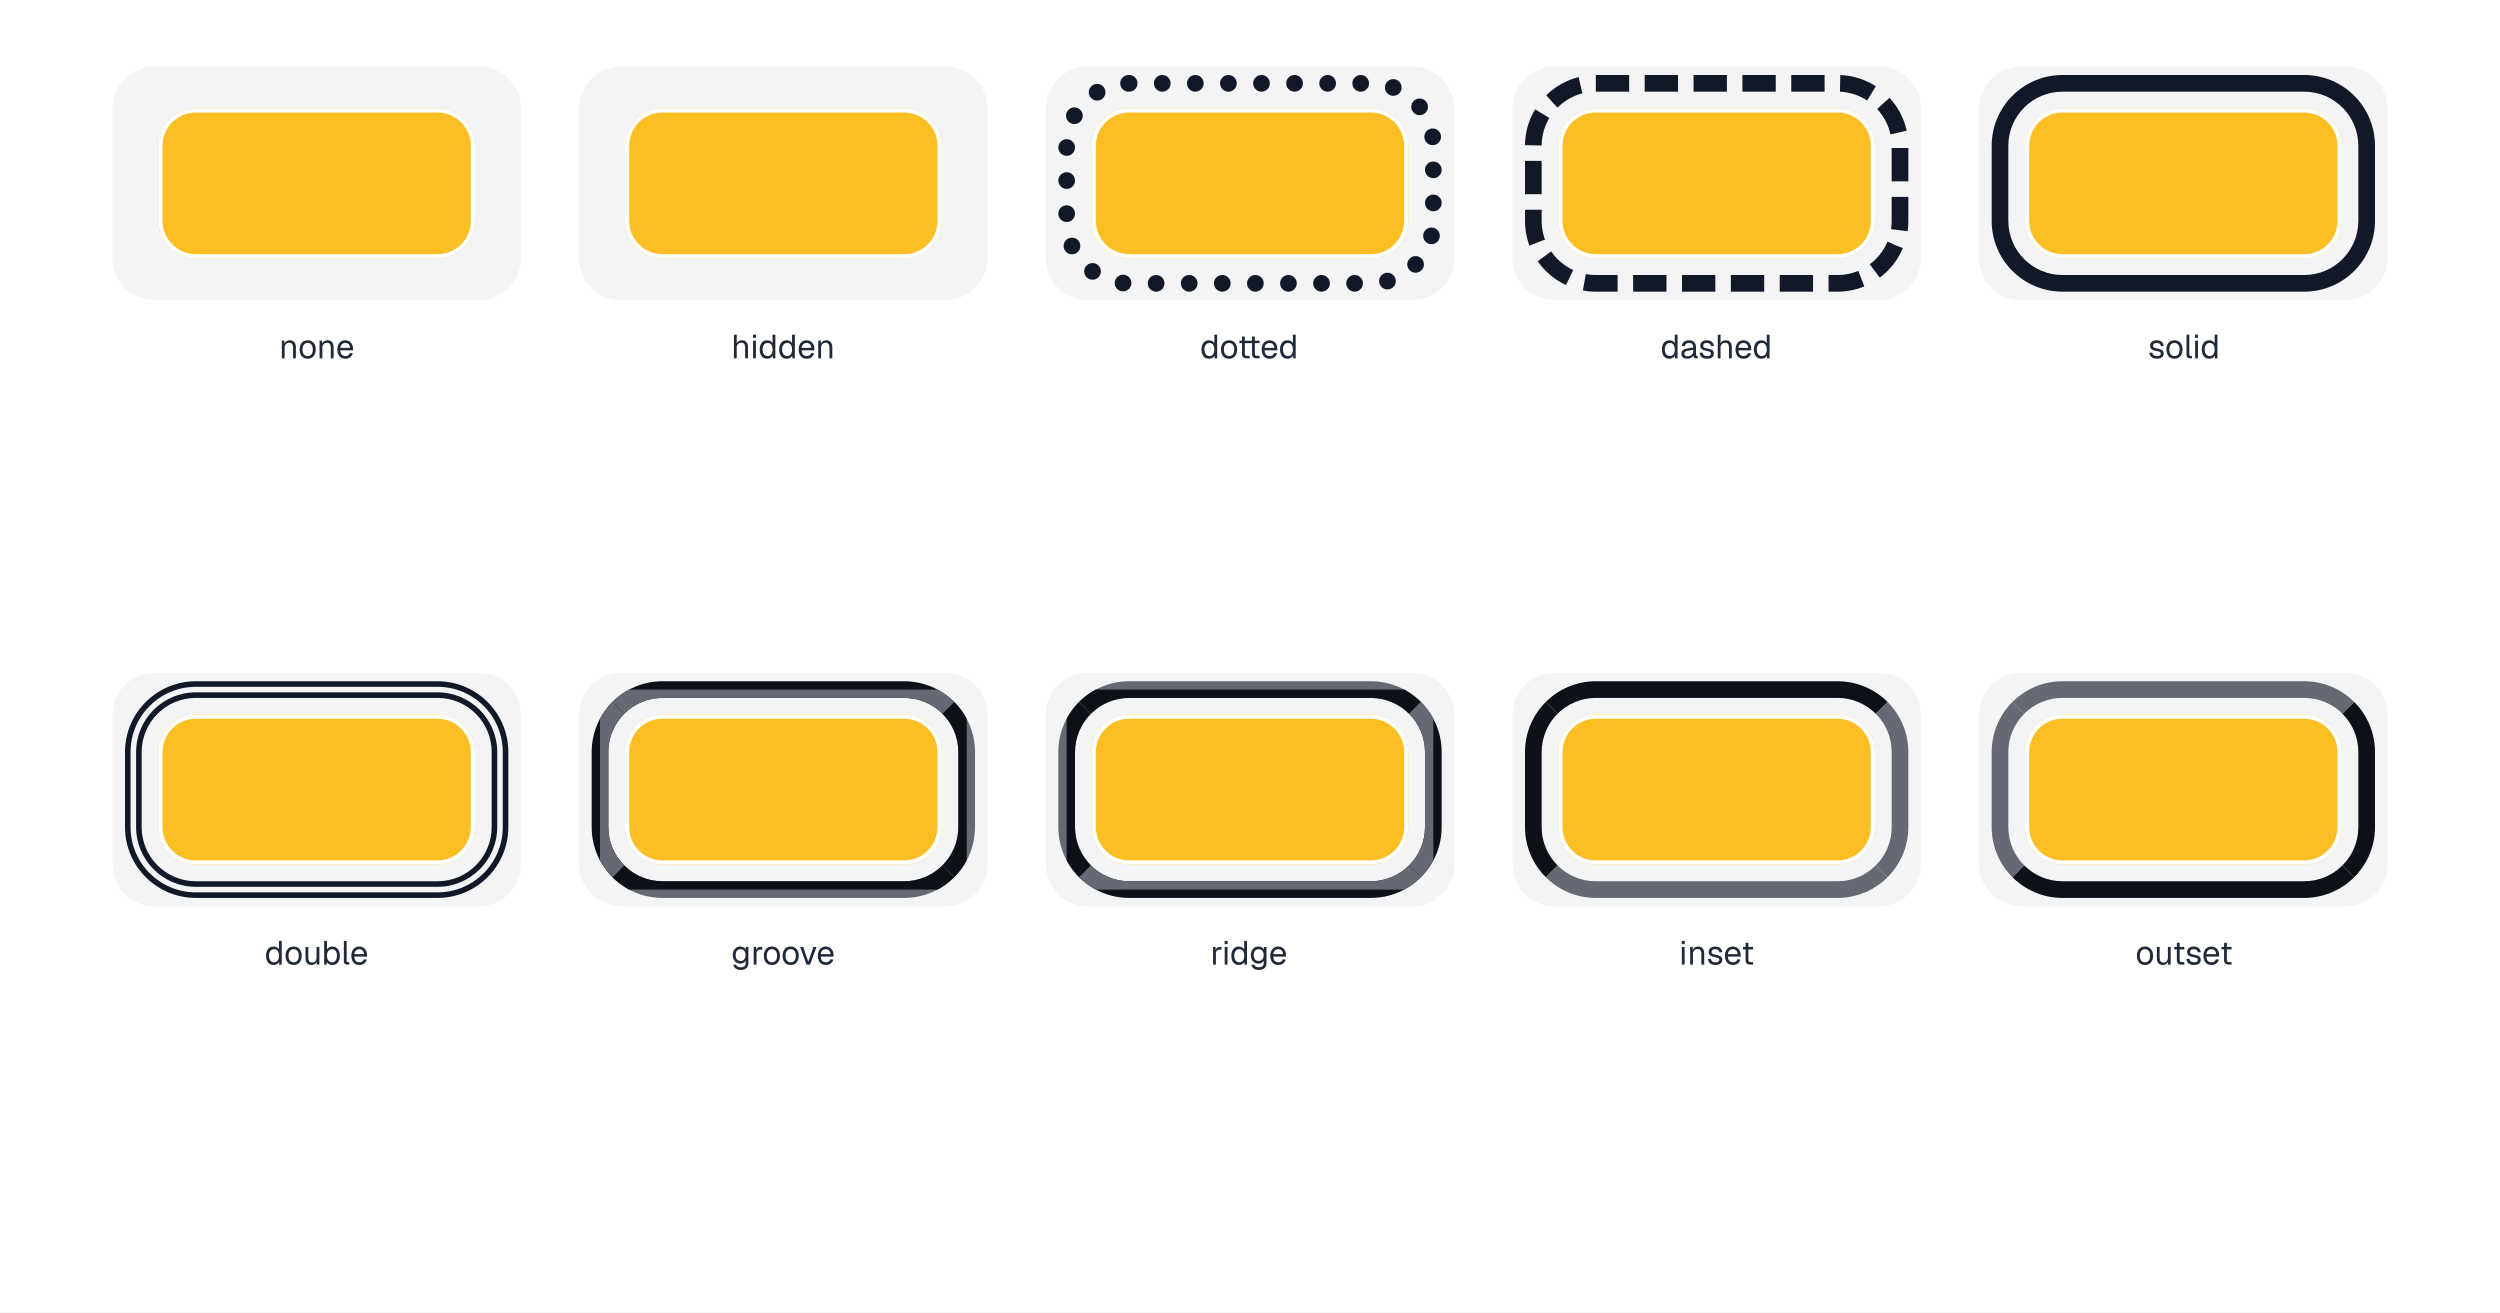
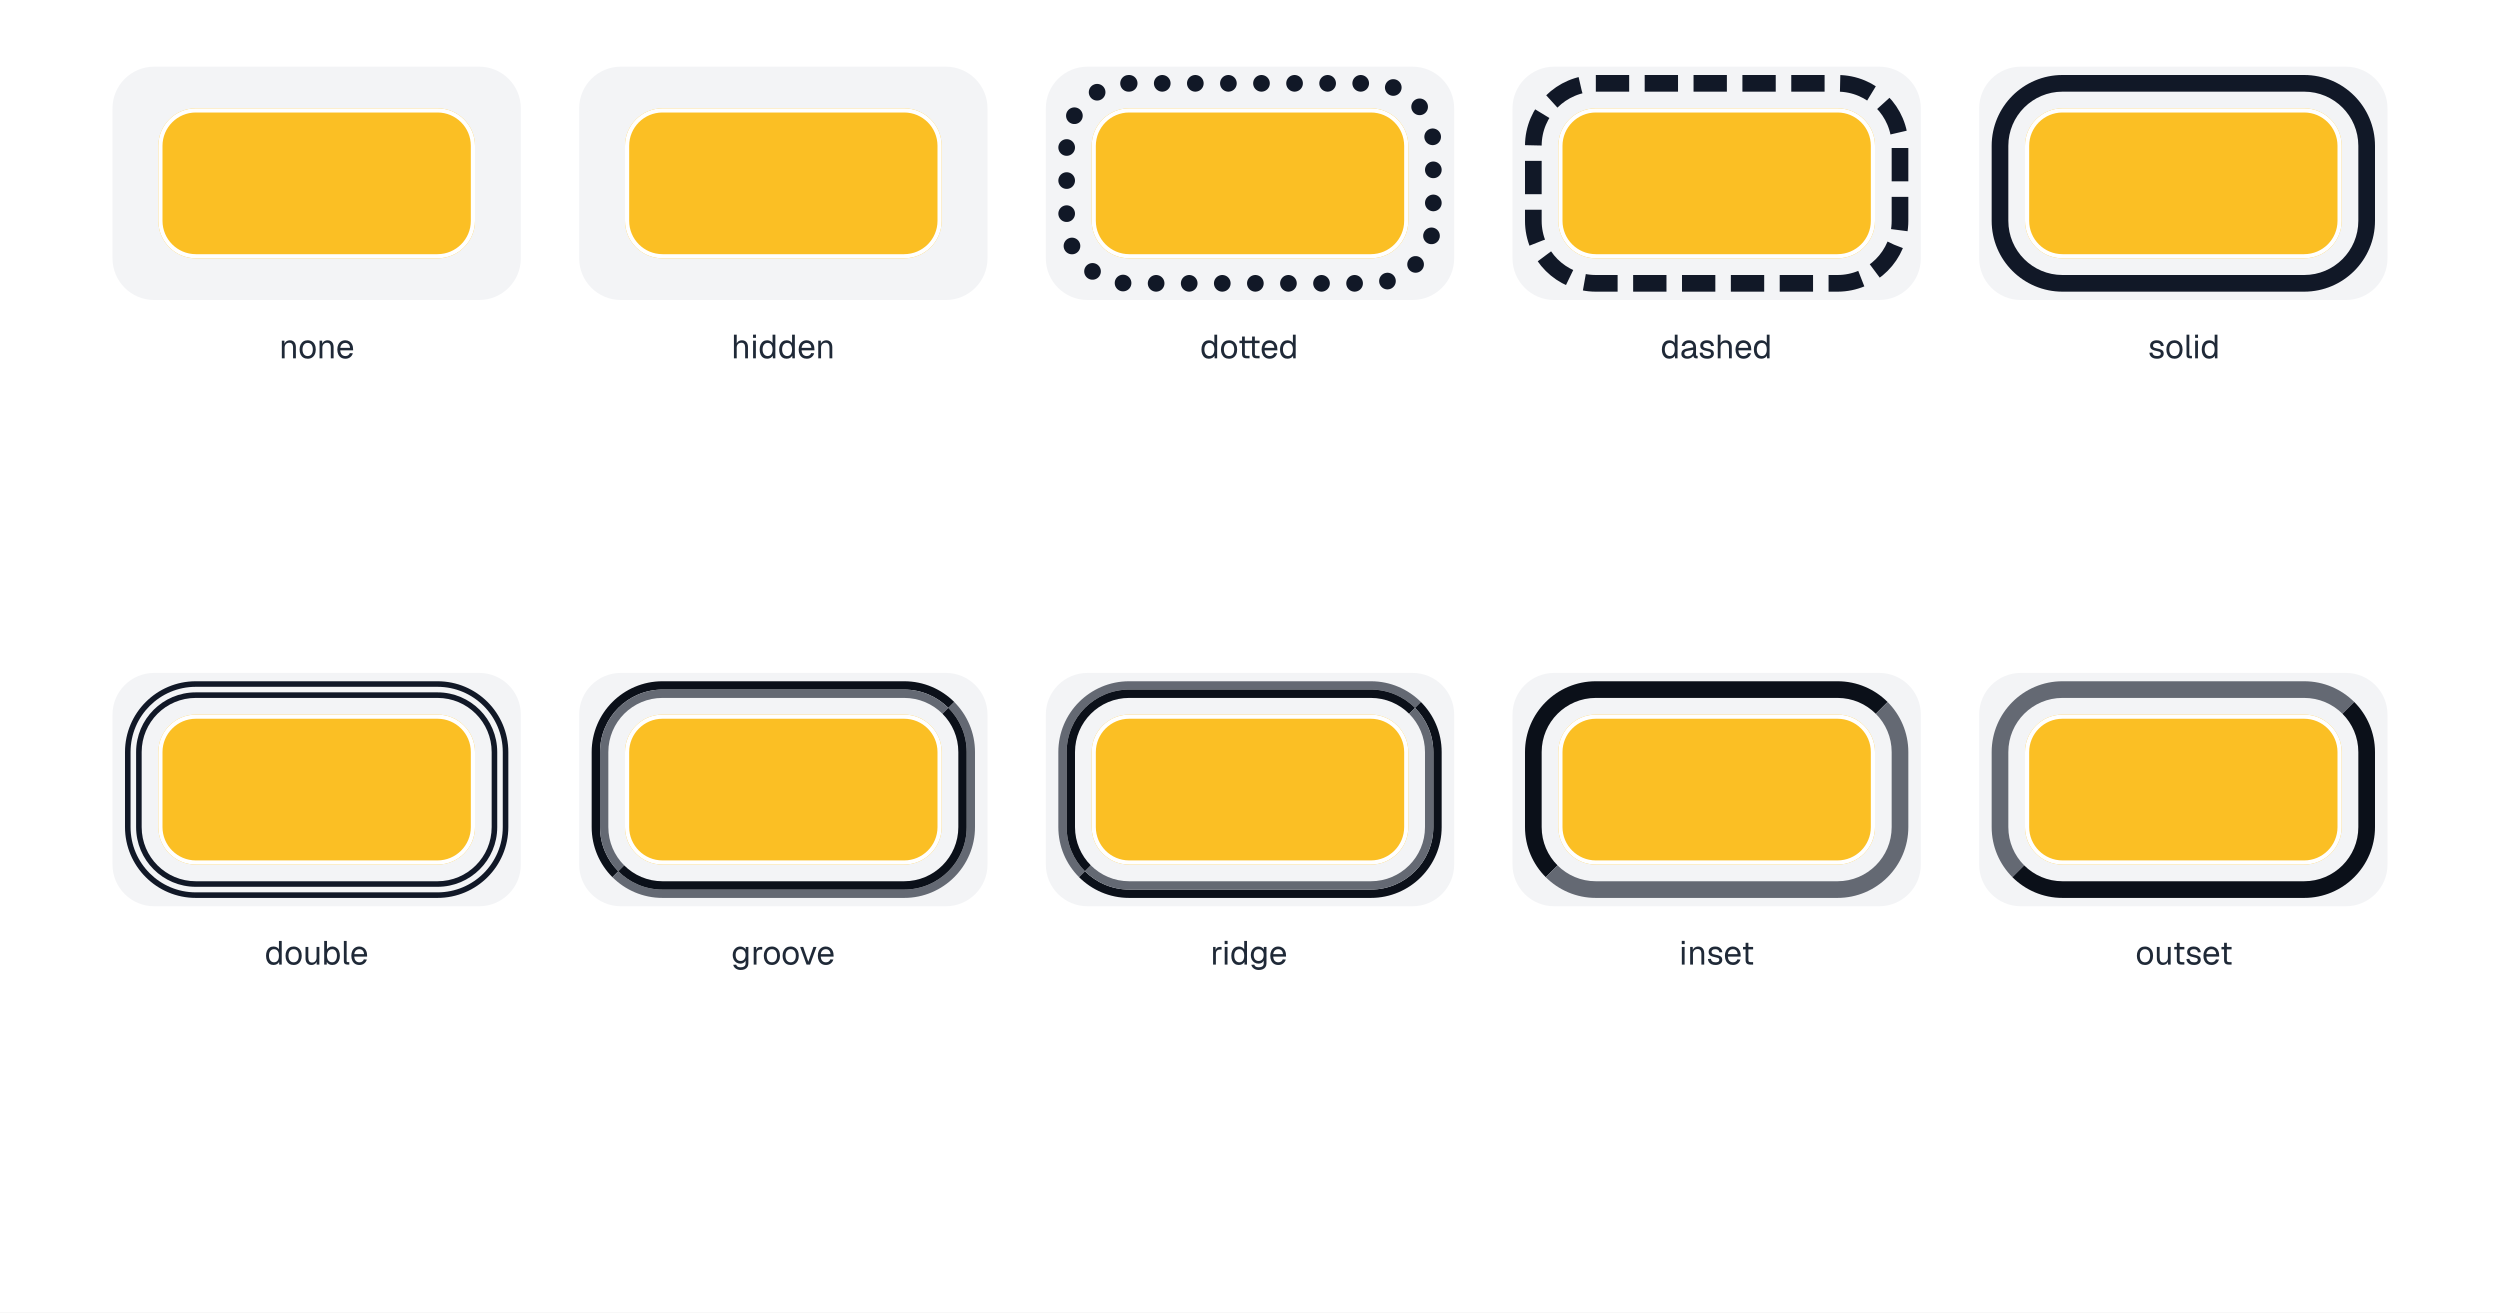
<svg xmlns="http://www.w3.org/2000/svg" width="1200" height="630" viewBox="0 0 1200 630">
  <rect x="0" y="0" width="1200" height="630" fill="#fff" />
  <path d="M74 32h156c11.05 0 20 8.95 20 20v72c0 11.05-8.95 20-20 20h-156c-11.05 0-20-8.95-20-20v-72c0-11.05 8.95-20 20-20Z" fill="#f3f4f6" />
  <path d="M94 52h116c9.94 0 18 8.06 18 18v36c0 9.94-8.06 18-18 18h-116c-9.94 0-18-8.06-18-18v-36c0-9.94 8.06-18 18-18Z" fill="#fbbf24" />
  <path d="M94 52h116c9.94 0 18 8.06 18 18v36c0 9.94-8.06 18-18 18h-116c-9.94 0-18-8.06-18-18v-36c0-9.94 8.06-18 18-18Zm0 2h116c8.84 0 16 7.16 16 16v36c0 8.84-7.16 16-16 16h-116c-8.84 0-16-7.16-16-16v-36c0-8.84 7.16-16 16-16Z" fill="#fff" fill-rule="evenodd" />
  <g fill="#1f2937">
    <use href="#g0" x="134" y="172" />
    <use href="#g1" x="143.1" y="172" />
    <use href="#g0" x="152.11" y="172" />
    <use href="#g2" x="161.22" y="172" />
  </g>
  <path d="M298 32h156c11.05 0 20 8.95 20 20v72c0 11.05-8.95 20-20 20h-156c-11.05 0-20-8.95-20-20v-72c0-11.05 8.95-20 20-20Z" fill="#f3f4f6" />
  <path d="M318 52h116c9.94 0 18 8.06 18 18v36c0 9.94-8.06 18-18 18h-116c-9.94 0-18-8.06-18-18v-36c0-9.94 8.06-18 18-18Z" fill="#fbbf24" />
  <path d="M318 52h116c9.94 0 18 8.06 18 18v36c0 9.94-8.06 18-18 18h-116c-9.94 0-18-8.06-18-18v-36c0-9.94 8.06-18 18-18Zm0 2h116c8.84 0 16 7.16 16 16v36c0 8.84-7.16 16-16 16h-116c-8.84 0-16-7.16-16-16v-36c0-8.84 7.16-16 16-16Z" fill="#fff" fill-rule="evenodd" />
  <g fill="#1f2937">
    <use href="#g3" x="351" y="172" />
    <use href="#g4" x="360.2" y="172" />
    <use href="#g5" x="363.94" y="172" />
    <use href="#g5" x="373.3" y="172" />
    <use href="#g2" x="382.66" y="172" />
    <use href="#g0" x="391.48" y="172" />
  </g>
  <path d="M522 32h156c11.05 0 20 8.95 20 20v72c0 11.05-8.95 20-20 20h-156c-11.05 0-20-8.95-20-20v-72c0-11.05 8.95-20 20-20Z" fill="#f3f4f6" />
  <path d="M542 52h116c9.94 0 18 8.06 18 18v36c0 9.94-8.06 18-18 18h-116c-9.94 0-18-8.06-18-18v-36c0-9.94 8.06-18 18-18Z" fill="#fbbf24" />
  <path d="M542 52h116c9.94 0 18 8.06 18 18v36c0 9.94-8.06 18-18 18h-116c-9.94 0-18-8.06-18-18v-36c0-9.94 8.06-18 18-18Zm0 2h116c8.84 0 16 7.16 16 16v36c0 8.84-7.16 16-16 16h-116c-8.84 0-16-7.16-16-16v-36c0-8.84 7.16-16 16-16Z" fill="#fff" fill-rule="evenodd" />
  <g fill="#1f2937">
    <use href="#g5" x="576" y="172" />
    <use href="#g1" x="585.36" y="172" />
    <use href="#g6" x="594.05" y="172" />
    <use href="#g2" x="604.88" y="172" />
    <use href="#g5" x="613.7" y="172" />
  </g>
  <path d="M746 32h156c11.05 0 20 8.95 20 20v72c0 11.05-8.95 20-20 20h-156c-11.05 0-20-8.95-20-20v-72c0-11.05 8.95-20 20-20Z" fill="#f3f4f6" />
  <path d="M766 52h116c9.94 0 18 8.06 18 18v36c0 9.94-8.06 18-18 18h-116c-9.94 0-18-8.06-18-18v-36c0-9.94 8.06-18 18-18Z" fill="#fbbf24" />
  <path d="M766 52h116c9.94 0 18 8.06 18 18v36c0 9.94-8.06 18-18 18h-116c-9.94 0-18-8.06-18-18v-36c0-9.94 8.06-18 18-18Zm0 2h116c8.84 0 16 7.16 16 16v36c0 8.84-7.16 16-16 16h-116c-8.84 0-16-7.16-16-16v-36c0-8.84 7.16-16 16-16Z" fill="#fff" fill-rule="evenodd" />
  <g fill="#1f2937">
    <use href="#g5" x="797" y="172" />
    <use href="#g7" x="806.36" y="172" />
    <use href="#g8" x="815.08" y="172" />
    <use href="#g3" x="823.24" y="172" />
    <use href="#g2" x="832.34" y="172" />
    <use href="#g5" x="841.16" y="172" />
  </g>
  <path d="M970 32h156c11.05 0 20 8.95 20 20v72c0 11.05-8.95 20-20 20h-156c-11.05 0-20-8.95-20-20v-72c0-11.05 8.95-20 20-20Z" fill="#f3f4f6" />
  <path d="M990 52h116c9.94 0 18 8.06 18 18v36c0 9.94-8.06 18-18 18h-116c-9.94 0-18-8.06-18-18v-36c0-9.94 8.06-18 18-18Z" fill="#fbbf24" />
  <path d="M990 52h116c9.94 0 18 8.06 18 18v36c0 9.94-8.06 18-18 18h-116c-9.94 0-18-8.06-18-18v-36c0-9.94 8.06-18 18-18Zm0 2h116c8.84 0 16 7.16 16 16v36c0 8.84-7.16 16-16 16h-116c-8.84 0-16-7.16-16-16v-36c0-8.84 7.16-16 16-16Z" fill="#fff" fill-rule="evenodd" />
  <g fill="#1f2937">
    <use href="#g8" x="1031" y="172" />
    <use href="#g1" x="1039.16" y="172" />
    <use href="#g9" x="1048.25" y="172" />
    <use href="#g4" x="1052.39" y="172" />
    <use href="#g5" x="1056.14" y="172" />
  </g>
  <path d="M74 323h156c11.05 0 20 8.95 20 20v72c0 11.05-8.95 20-20 20h-156c-11.05 0-20-8.95-20-20v-72c0-11.05 8.95-20 20-20Z" fill="#f3f4f6" />
  <path d="M94 343h116c9.94 0 18 8.06 18 18v36c0 9.94-8.06 18-18 18h-116c-9.94 0-18-8.06-18-18v-36c0-9.94 8.06-18 18-18Z" fill="#fbbf24" />
  <path d="M94 343h116c9.94 0 18 8.06 18 18v36c0 9.94-8.06 18-18 18h-116c-9.94 0-18-8.06-18-18v-36c0-9.94 8.06-18 18-18Zm0 2h116c8.84 0 16 7.16 16 16v36c0 8.84-7.16 16-16 16h-116c-8.84 0-16-7.16-16-16v-36c0-8.84 7.16-16 16-16Z" fill="#fff" fill-rule="evenodd" />
  <g fill="#1f2937">
    <use href="#g5" x="127" y="463" />
    <use href="#g1" x="136.36" y="463" />
    <use href="#g10" x="145.37" y="463" />
    <use href="#g11" x="154.33" y="463" />
    <use href="#g9" x="163.77" y="463" />
    <use href="#g2" x="167.94" y="463" />
  </g>
  <path d="M298 323h156c11.05 0 20 8.95 20 20v72c0 11.05-8.95 20-20 20h-156c-11.05 0-20-8.95-20-20v-72c0-11.05 8.95-20 20-20Z" fill="#f3f4f6" />
  <path d="M318 343h116c9.94 0 18 8.06 18 18v36c0 9.94-8.06 18-18 18h-116c-9.94 0-18-8.06-18-18v-36c0-9.94 8.06-18 18-18Z" fill="#fbbf24" />
  <path d="M318 343h116c9.94 0 18 8.06 18 18v36c0 9.94-8.06 18-18 18h-116c-9.94 0-18-8.06-18-18v-36c0-9.94 8.06-18 18-18Zm0 2h116c8.84 0 16 7.16 16 16v36c0 8.84-7.16 16-16 16h-116c-8.84 0-16-7.16-16-16v-36c0-8.84 7.16-16 16-16Z" fill="#fff" fill-rule="evenodd" />
  <g fill="#1f2937">
    <use href="#g12" x="351" y="463" />
    <use href="#g13" x="360.5" y="463" />
    <use href="#g1" x="365.93" y="463" />
    <use href="#g1" x="374.94" y="463" />
    <use href="#g14" x="383.7" y="463" />
    <use href="#g2" x="391.86" y="463" />
  </g>
  <path d="M522 323h156c11.05 0 20 8.95 20 20v72c0 11.05-8.95 20-20 20h-156c-11.05 0-20-8.95-20-20v-72c0-11.05 8.95-20 20-20Z" fill="#f3f4f6" />
  <path d="M542 343h116c9.94 0 18 8.06 18 18v36c0 9.94-8.06 18-18 18h-116c-9.94 0-18-8.06-18-18v-36c0-9.94 8.06-18 18-18Z" fill="#fbbf24" />
  <path d="M542 343h116c9.94 0 18 8.06 18 18v36c0 9.94-8.06 18-18 18h-116c-9.94 0-18-8.06-18-18v-36c0-9.94 8.06-18 18-18Zm0 2h116c8.84 0 16 7.16 16 16v36c0 8.84-7.16 16-16 16h-116c-8.84 0-16-7.16-16-16v-36c0-8.84 7.16-16 16-16Z" fill="#fff" fill-rule="evenodd" />
  <g fill="#1f2937">
    <use href="#g13" x="581" y="463" />
    <use href="#g4" x="586.58" y="463" />
    <use href="#g5" x="590.33" y="463" />
    <use href="#g12" x="599.69" y="463" />
    <use href="#g2" x="609.03" y="463" />
  </g>
  <path d="M746 323h156c11.05 0 20 8.95 20 20v72c0 11.05-8.95 20-20 20h-156c-11.05 0-20-8.95-20-20v-72c0-11.05 8.95-20 20-20Z" fill="#f3f4f6" />
  <path d="M766 343h116c9.94 0 18 8.06 18 18v36c0 9.94-8.06 18-18 18h-116c-9.94 0-18-8.06-18-18v-36c0-9.94 8.06-18 18-18Z" fill="#fbbf24" />
  <path d="M766 343h116c9.94 0 18 8.06 18 18v36c0 9.94-8.06 18-18 18h-116c-9.94 0-18-8.06-18-18v-36c0-9.94 8.06-18 18-18Zm0 2h116c8.84 0 16 7.16 16 16v36c0 8.84-7.16 16-16 16h-116c-8.84 0-16-7.16-16-16v-36c0-8.84 7.16-16 16-16Z" fill="#fff" fill-rule="evenodd" />
  <g fill="#1f2937">
    <use href="#g4" x="806" y="463" />
    <use href="#g0" x="810" y="463" />
    <use href="#g8" x="819.1" y="463" />
    <use href="#g2" x="827.26" y="463" />
    <use href="#g15" x="835.76" y="463" />
  </g>
  <path d="M970 323h156c11.05 0 20 8.95 20 20v72c0 11.05-8.95 20-20 20h-156c-11.05 0-20-8.95-20-20v-72c0-11.05 8.95-20 20-20Z" fill="#f3f4f6" />
  <path d="M990 343h116c9.94 0 18 8.06 18 18v36c0 9.94-8.06 18-18 18h-116c-9.94 0-18-8.06-18-18v-36c0-9.94 8.06-18 18-18Z" fill="#fbbf24" />
  <path d="M990 343h116c9.94 0 18 8.06 18 18v36c0 9.94-8.06 18-18 18h-116c-9.94 0-18-8.06-18-18v-36c0-9.94 8.06-18 18-18Zm0 2h116c8.84 0 16 7.16 16 16v36c0 8.84-7.16 16-16 16h-116c-8.84 0-16-7.16-16-16v-36c0-8.84 7.16-16 16-16Z" fill="#fff" fill-rule="evenodd" />
  <g fill="#1f2937">
    <use href="#g1" x="1025" y="463" />
    <use href="#g10" x="1034.01" y="463" />
    <use href="#g15" x="1042.76" y="463" />
    <use href="#g8" x="1048.78" y="463" />
    <use href="#g2" x="1056.94" y="463" />
    <use href="#g15" x="1065.43" y="463" />
  </g>
  <path d="M542 40h116c16.57 0 30 13.43 30 30v36c0 16.57-13.43 30-30 30h-116c-16.57 0-30-13.43-30-30v-36c0-16.57 13.43-30 30-30Z" fill="none" stroke="#111827" stroke-width="8" stroke-dasharray="0 15.877" stroke-linecap="round" />
  <path d="M766 40h116c16.57 0 30 13.43 30 30v36c0 16.57-13.43 30-30 30h-116c-16.57 0-30-13.43-30-30v-36c0-16.57 13.43-30 30-30Z" fill="none" stroke="#111827" stroke-width="8" stroke-dasharray="16 7.452" />
  <path d="M990 36h116c18.78 0 34 15.22 34 34v36c0 18.78-15.22 34-34 34h-116c-18.78 0-34-15.22-34-34v-36c0-18.78 15.22-34 34-34Zm0 8h116c14.36 0 26 11.64 26 26v36c0 14.36-11.64 26-26 26h-116c-14.36 0-26-11.64-26-26v-36c0-14.36 11.64-26 26-26Z" fill="#111827" fill-rule="evenodd" />
  <path d="M94 327h116c18.78 0 34 15.22 34 34v36c0 18.78-15.22 34-34 34h-116c-18.78 0-34-15.22-34-34v-36c0-18.78 15.22-34 34-34Zm0 2.67h116c17.3 0 31.33 14.03 31.33 31.33v36c0 17.3-14.03 31.33-31.33 31.33h-116c-17.3 0-31.33-14.03-31.33-31.33v-36c0-17.3 14.03-31.33 31.33-31.33Z" fill="#111827" fill-rule="evenodd" />
  <path d="M94 332.33h116c15.83 0 28.67 12.84 28.67 28.67v36c0 15.83-12.84 28.67-28.67 28.67h-116c-15.83 0-28.67-12.84-28.67-28.67v-36c0-15.83 12.84-28.67 28.67-28.67Zm0 2.67h116c14.36 0 26 11.64 26 26v36c0 14.36-11.64 26-26 26h-116c-14.36 0-26-11.64-26-26v-36c0-14.36 11.64-26 26-26Z" fill="#111827" fill-rule="evenodd" />
  <clipPath id="cp0">
-     <path d="M318 327h116c18.78 0 34 15.22 34 34v36c0 18.78-15.22 34-34 34h-116c-18.78 0-34-15.22-34-34v-36c0-18.78 15.22-34 34-34Zm0 8h116c14.36 0 26 11.64 26 26v36c0 14.36-11.64 26-26 26h-116c-14.36 0-26-11.64-26-26v-36c0-14.36 11.64-26 26-26Z" clip-rule="evenodd" />
+     <path d="M284 327l21 21h142l21-21Zm0 104 21-21v-62l-21-21Z" />
  </clipPath>
  <g clip-path="url(#cp0)">
-     <path d="M284 327l19 19h146l19-19Z" fill="#0b1019" />
-     <path d="M288 331l17 17h142l17-17Z" fill="#646973" />
-     <path d="M468 327l-19 19v66l19 19Z" fill="#646973" />
-     <path d="M464 331l-17 17v62l17 17Z" fill="#0b1019" />
-     <path d="M468 431l-19-19h-146l-19 19Z" fill="#646973" />
-     <path d="M464 427l-17-17h-142l-17 17Z" fill="#0b1019" />
-     <path d="M284 431l19-19v-66l-19-19Z" fill="#0b1019" />
-     <path d="M288 427l17-17v-62l-17-17Z" fill="#646973" />
+     <path d="M318 327h116c18.78 0 34 15.22 34 34v36c0 18.78-15.22 34-34 34h-116c-18.78 0-34-15.22-34-34v-36c0-18.78 15.22-34 34-34Zm0 4h116c16.57 0 30 13.43 30 30v36c0 16.57-13.43 30-30 30h-116c-16.57 0-30-13.43-30-30v-36c0-16.57 13.43-30 30-30Z" fill="#0b1019" fill-rule="evenodd" />
  </g>
  <clipPath id="cp1">
-     <path d="M542 327h116c18.78 0 34 15.22 34 34v36c0 18.78-15.22 34-34 34h-116c-18.78 0-34-15.22-34-34v-36c0-18.78 15.22-34 34-34Zm0 8h116c14.36 0 26 11.64 26 26v36c0 14.36-11.64 26-26 26h-116c-14.36 0-26-11.64-26-26v-36c0-14.36 11.64-26 26-26Z" clip-rule="evenodd" />
+     <path d="M284 327l21 21h142l21-21Zm0 104 21-21v-62l-21-21Z" />
  </clipPath>
  <g clip-path="url(#cp1)">
-     <path d="M508 327l19 19h146l19-19Z" fill="#646973" />
-     <path d="M512 331l17 17h142l17-17Z" fill="#0b1019" />
-     <path d="M692 327l-19 19v66l19 19Z" fill="#0b1019" />
-     <path d="M688 331l-17 17v62l17 17Z" fill="#646973" />
-     <path d="M692 431l-19-19h-146l-19 19Z" fill="#0b1019" />
-     <path d="M688 427l-17-17h-142l-17 17Z" fill="#646973" />
-     <path d="M508 431l19-19v-66l-19-19Z" fill="#646973" />
-     <path d="M512 427l17-17v-62l-17-17Z" fill="#0b1019" />
+     <path d="M318 331h116c16.57 0 30 13.43 30 30v36c0 16.57-13.43 30-30 30h-116c-16.57 0-30-13.43-30-30v-36c0-16.57 13.43-30 30-30Zm0 4h116c14.36 0 26 11.64 26 26v36c0 14.36-11.64 26-26 26h-116c-14.36 0-26-11.64-26-26v-36c0-14.36 11.64-26 26-26Z" fill="#646973" fill-rule="evenodd" />
  </g>
  <clipPath id="cp2">
-     <path d="M766 327h116c18.78 0 34 15.22 34 34v36c0 18.78-15.22 34-34 34h-116c-18.78 0-34-15.22-34-34v-36c0-18.78 15.22-34 34-34Zm0 8h116c14.36 0 26 11.64 26 26v36c0 14.36-11.64 26-26 26h-116c-14.36 0-26-11.64-26-26v-36c0-14.36 11.64-26 26-26Z" clip-rule="evenodd" />
+     <path d="M468 327l-21 21v62l21 21Zm0 104-21-21h-142l-21 21Z" />
  </clipPath>
  <g clip-path="url(#cp2)">
-     <path d="M732 327l21 21h142l21-21Z" fill="#0b1019" />
-     <path d="M916 327l-21 21v62l21 21Z" fill="#646973" />
-     <path d="M916 431l-21-21h-142l-21 21Z" fill="#646973" />
-     <path d="M732 431l21-21v-62l-21-21Z" fill="#0b1019" />
+     <path d="M318 327h116c18.78 0 34 15.22 34 34v36c0 18.78-15.22 34-34 34h-116c-18.78 0-34-15.22-34-34v-36c0-18.78 15.22-34 34-34Zm0 4h116c16.57 0 30 13.43 30 30v36c0 16.57-13.43 30-30 30h-116c-16.57 0-30-13.43-30-30v-36c0-16.57 13.43-30 30-30Z" fill="#646973" fill-rule="evenodd" />
  </g>
  <clipPath id="cp3">
-     <path d="M990 327h116c18.78 0 34 15.22 34 34v36c0 18.78-15.22 34-34 34h-116c-18.78 0-34-15.22-34-34v-36c0-18.78 15.22-34 34-34Zm0 8h116c14.36 0 26 11.64 26 26v36c0 14.36-11.64 26-26 26h-116c-14.36 0-26-11.64-26-26v-36c0-14.36 11.64-26 26-26Z" clip-rule="evenodd" />
+     <path d="M468 327l-21 21v62l21 21Zm0 104-21-21h-142l-21 21Z" />
  </clipPath>
  <g clip-path="url(#cp3)">
-     <path d="M956 327l21 21h142l21-21Z" fill="#646973" />
-     <path d="M1140 327l-21 21v62l21 21Z" fill="#0b1019" />
-     <path d="M1140 431l-21-21h-142l-21 21Z" fill="#0b1019" />
-     <path d="M956 431l21-21v-62l-21-21Z" fill="#646973" />
+     <path d="M318 331h116c16.57 0 30 13.43 30 30v36c0 16.57-13.43 30-30 30h-116c-16.57 0-30-13.43-30-30v-36c0-16.57 13.43-30 30-30Zm0 4h116c14.36 0 26 11.64 26 26v36c0 14.36-11.64 26-26 26h-116c-14.36 0-26-11.64-26-26v-36c0-14.36 11.64-26 26-26Z" fill="#0b1019" fill-rule="evenodd" />
+   </g>
+   <clipPath id="cp4">
+     <path d="M508 327l21 21h142l21-21Zm0 104 21-21v-62l-21-21Z" />
+   </clipPath>
+   <g clip-path="url(#cp4)">
+     <path d="M542 327h116c18.78 0 34 15.22 34 34v36c0 18.78-15.22 34-34 34h-116c-18.78 0-34-15.22-34-34v-36c0-18.78 15.22-34 34-34Zm0 4h116c16.57 0 30 13.43 30 30v36c0 16.57-13.43 30-30 30h-116c-16.57 0-30-13.43-30-30v-36c0-16.57 13.43-30 30-30Z" fill="#646973" fill-rule="evenodd" />
+   </g>
+   <clipPath id="cp5">
+     <path d="M508 327l21 21h142l21-21Zm0 104 21-21v-62l-21-21Z" />
+   </clipPath>
+   <g clip-path="url(#cp5)">
+     <path d="M542 331h116c16.57 0 30 13.43 30 30v36c0 16.57-13.43 30-30 30h-116c-16.57 0-30-13.43-30-30v-36c0-16.57 13.43-30 30-30Zm0 4h116c14.36 0 26 11.64 26 26v36c0 14.36-11.64 26-26 26h-116c-14.36 0-26-11.64-26-26v-36c0-14.36 11.64-26 26-26Z" fill="#0b1019" fill-rule="evenodd" />
+   </g>
+   <clipPath id="cp6">
+     <path d="M692 327l-21 21v62l21 21Zm0 104-21-21h-142l-21 21Z" />
+   </clipPath>
+   <g clip-path="url(#cp6)">
+     <path d="M542 327h116c18.78 0 34 15.22 34 34v36c0 18.78-15.22 34-34 34h-116c-18.78 0-34-15.22-34-34v-36c0-18.78 15.22-34 34-34Zm0 4h116c16.57 0 30 13.43 30 30v36c0 16.57-13.43 30-30 30h-116c-16.57 0-30-13.43-30-30v-36c0-16.57 13.43-30 30-30Z" fill="#0b1019" fill-rule="evenodd" />
+   </g>
+   <clipPath id="cp7">
+     <path d="M692 327l-21 21v62l21 21Zm0 104-21-21h-142l-21 21Z" />
+   </clipPath>
+   <g clip-path="url(#cp7)">
+     <path d="M542 331h116c16.57 0 30 13.43 30 30v36c0 16.57-13.43 30-30 30h-116c-16.57 0-30-13.43-30-30v-36c0-16.57 13.43-30 30-30Zm0 4h116c14.36 0 26 11.64 26 26v36c0 14.36-11.64 26-26 26h-116c-14.36 0-26-11.64-26-26v-36c0-14.36 11.64-26 26-26Z" fill="#646973" fill-rule="evenodd" />
+   </g>
+   <clipPath id="cp8">
+     <path d="M732 327l21 21h142l21-21Zm0 104 21-21v-62l-21-21Z" />
+   </clipPath>
+   <g clip-path="url(#cp8)">
+     <path d="M766 327h116c18.78 0 34 15.22 34 34v36c0 18.78-15.22 34-34 34h-116c-18.78 0-34-15.22-34-34v-36c0-18.78 15.22-34 34-34Zm0 8h116c14.36 0 26 11.64 26 26v36c0 14.36-11.64 26-26 26h-116c-14.36 0-26-11.64-26-26v-36c0-14.36 11.64-26 26-26Z" fill="#0b1019" fill-rule="evenodd" />
+   </g>
+   <clipPath id="cp9">
+     <path d="M916 327l-21 21v62l21 21Zm0 104-21-21h-142l-21 21Z" />
+   </clipPath>
+   <g clip-path="url(#cp9)">
+     <path d="M766 327h116c18.78 0 34 15.22 34 34v36c0 18.78-15.22 34-34 34h-116c-18.78 0-34-15.22-34-34v-36c0-18.78 15.22-34 34-34Zm0 8h116c14.36 0 26 11.64 26 26v36c0 14.36-11.64 26-26 26h-116c-14.36 0-26-11.64-26-26v-36c0-14.36 11.64-26 26-26Z" fill="#646973" fill-rule="evenodd" />
+   </g>
+   <clipPath id="cp10">
+     <path d="M956 327l21 21h142l21-21Zm0 104 21-21v-62l-21-21Z" />
+   </clipPath>
+   <g clip-path="url(#cp10)">
+     <path d="M990 327h116c18.78 0 34 15.22 34 34v36c0 18.78-15.22 34-34 34h-116c-18.78 0-34-15.22-34-34v-36c0-18.78 15.22-34 34-34Zm0 8h116c14.36 0 26 11.64 26 26v36c0 14.36-11.64 26-26 26h-116c-14.36 0-26-11.64-26-26v-36c0-14.36 11.64-26 26-26Z" fill="#646973" fill-rule="evenodd" />
+   </g>
+   <clipPath id="cp11">
+     <path d="M1140 327l-21 21v62l21 21Zm0 104-21-21h-142l-21 21Z" />
+   </clipPath>
+   <g clip-path="url(#cp11)">
+     <path d="M990 327h116c18.78 0 34 15.22 34 34v36c0 18.78-15.22 34-34 34h-116c-18.78 0-34-15.22-34-34v-36c0-18.78 15.22-34 34-34Zm0 8h116c14.36 0 26 11.64 26 26v36c0 14.36-11.64 26-26 26h-116c-14.36 0-26-11.64-26-26v-36c0-14.36 11.64-26 26-26Z" fill="#0b1019" fill-rule="evenodd" />
  </g>
  <defs>
    <path id="g0" d="M1.28 0v-8.48h1.24l.04 2.17-.15-.16q.15-.75.54-1.23.41-.49.97-.72.58-.25 1.24-.25.97 0 1.59.44.64.42.95 1.15t.32 1.63v5.45h-1.35v-5.08q0-.78-.19-1.31t-.59-.81q-.39-.28-1.03-.28-.97 0-1.61.62-.63.61-.63 1.78l.01 5.08Z" />
    <path id="g1" d="M4.59.19q-1.17 0-2.06-.53-.87-.55-1.36-1.55-.47-1-.47-2.34 0-1.36.47-2.35.49-1 1.36-1.55.89-.54 2.06-.54t2.03.55q.88.54 1.36 1.54.49.99.49 2.35 0 1.34-.49 2.34-.48 1-1.36 1.55-.85.53-2.03.53Zm0-1.28q1.18 0 1.82-.83.65-.85.65-2.31 0-1.49-.65-2.32-.64-.84-1.82-.84-1.17 0-1.82.84-.66.83-.66 2.32 0 1.46.66 2.31.65.83 1.82.83Z" />
    <path id="g2" d="M4.59.19q-1.2 0-2.07-.53-.88-.55-1.35-1.55t-.47-2.34.47-2.33q.47-1 1.33-1.55.86-.56 2.03-.56 1.09 0 1.94.53.86.52 1.33 1.52.47.98.47 2.4v.39h-6.16q.08 1.36.72 2.05.65.69 1.76.69.83 0 1.36-.39.55-.4.75-1.04l1.44.11q-.33 1.14-1.27 1.88-.93.72-2.28.72Zm-2.48-5.21h4.69q-.1-1.21-.72-1.79t-1.55-.58q-.98 0-1.62.61-.63.59-.8 1.76Z" />
    <path id="g3" d="M1.28 0v-11.36h1.35l-.01 4.75-.15-.03q.15-.7.53-1.14.39-.45.95-.67t1.24-.22q.9 0 1.53.4.64.41.97 1.15.33.71.33 1.67v5.45h-1.35v-5.08q0-1.22-.44-1.81t-1.34-.59q-1.01 0-1.64.62t-.63 1.8l.01 5.06Z" />
    <path id="g4" d="M1.28 0v-8.48h1.35l-.01 8.48Zm-.03-9.81v-1.56l1.41-.01v1.57Z" />
    <path id="g5" d="M4.28.19q-1.09 0-1.91-.53-.81-.55-1.24-1.54t-.43-2.35.43-2.35 1.25-1.55q.81-.54 1.9-.54.86 0 1.56.36t1.05 1.01v-4.06h1.34v11.36h-1.2l-.06-1.28q-.34.69-1.06 1.08t-1.63.39Zm.28-1.28q.75 0 1.27-.38t.8-1.09q.26-.72.26-1.67 0-1-.26-1.71-.27-.7-.8-1.08-.52-.37-1.27-.37-1.12 0-1.79.84t-.66 2.32q0 1.45.66 2.29t1.79.85Z" />
    <path id="g6" d="M4.39 0q-1.16 0-1.72-.53-.55-.53-.55-1.64l.01-8.3h1.34v8.27q0 .58.25.79.26.22.8.22h1.21v1.19Zm-3.52-7.3v-1.18h4.86v1.18Zm8.33 7.3q-1.15 0-1.72-.53-.54-.53-.54-1.64v-8.3h1.34v8.27q0 .58.25.79.27.22.8.22h1.22v1.19Zm-3.51-7.3v-1.18h4.86v1.18Z" />
    <path id="g7" d="M3.56.19q-1.31 0-2.09-.61-.77-.61-.77-1.69 0-1.09.64-1.72t2.03-.87l3.02-.57q0-1.07-.51-1.59-.51-.53-1.51-.53-.89 0-1.4.39t-.7 1.13l-1.43-.11q.25-1.21 1.16-1.94.92-.75 2.38-.75 1.62 0 2.48.92.87.92.87 2.53v3.5q0 .3.1.42t.34.11h.35v1.19q-.07.02-.22.02-.14.01-.3.01-.58 0-.94-.19t-.51-.57q-.16-.4-.16-1.04l.16.04q-.11.54-.55 1-.44.43-1.08.68-.64.24-1.36.24Zm.14-1.17q.85 0 1.44-.33.61-.33.92-.89.33-.58.33-1.28v-.61l-2.77.51q-.85.16-1.18.49t-.33.86q0 .59.42.92t1.17.33Z" />
    <path id="g8" d="M4.38.19q-1.18 0-1.97-.36-.8-.38-1.22-1.02-.42-.65-.49-1.48l1.41-.1q.12.77.62 1.22.52.46 1.65.46.85 0 1.32-.27.47-.28.47-.91 0-.34-.15-.56-.14-.23-.6-.39-.45-.17-1.31-.33-1.19-.23-1.86-.56-.67-.34-.94-.81-.26-.49-.26-1.16 0-1.14.83-1.86.84-.73 2.37-.73 1.13 0 1.83.39.72.39 1.08 1.01.37.63.45 1.32l-1.41.09q-.03-.39-.23-.73-.2-.36-.63-.58-.42-.22-1.12-.22-.91 0-1.34.36-.43.34-.43.89 0 .41.16.67.17.27.59.44t1.17.3q1.24.2 1.94.53.72.31.99.79t.28 1.14q0 1.16-.91 1.82-.89.64-2.3.64Z" />
    <path id="g9" d="M2.94 0q-.74 0-1.21-.38-.45-.39-.45-1.21v-9.77h1.35l-.01 9.64q.01.27.13.41.14.12.41.12h.73v1.19Z" />
    <path id="g10" d="M4.06.19q-1.26 0-2.03-.85-.75-.86-.75-2.37v-5.45h1.35l-.01 5.09q.01 1.23.44 1.83.44.58 1.36.58 1 0 1.58-.65t.58-1.79v-5.06h1.34v8.48h-1.28v-2.09l.2.11q-.25 1.04-.97 1.61-.71.56-1.81.56Z" />
    <path id="g11" d="M5.17.19q-.89 0-1.58-.39t-1.04-1.08l-.05 1.28h-1.22v-11.36h1.35l-.01 4.06q.32-.53.99-.95t1.56-.42q1.11 0 1.92.55.83.54 1.27 1.54.45.99.45 2.35t-.45 2.36q-.44.98-1.27 1.53-.81.53-1.92.53Zm-.08-1.28q1.07 0 1.69-.85t.63-2.29q0-1.49-.63-2.32-.62-.84-1.66-.84-.78 0-1.34.37t-.86 1.08-.3 1.71q.01.95.3 1.67.3.7.85 1.09.54.38 1.32.38Z" />
    <path id="g12" d="M4.5 2.59q-.92 0-1.66-.31-.73-.3-1.23-.86-.49-.56-.67-1.3l1.42-.09q.19.6.67.94t1.47.34q1.14 0 1.75-.47.63-.45.63-1.39l-.01-1.37q-.29.67-.96 1.08-.68.39-1.5.39-1.08 0-1.93-.52-.84-.53-1.31-1.45-.47-.94-.47-2.14 0-1.22.46-2.13t1.29-1.45 1.89-.53q.89 0 1.6.42.72.41 1 1.11v-1.34h1.28v7.9q0 1-.45 1.71t-1.29 1.09q-.82.37-1.98.37Zm-.03-4.32q1.08 0 1.73-.75.66-.77.68-2.08.01-.88-.29-1.5-.29-.64-.84-.99t-1.28-.34q-1.13 0-1.75.76t-.61 2.07q0 1.31.62 2.08.65.75 1.74.75Z" />
    <path id="g13" d="M1.28 0v-8.48h1.19l.06 2.14-.12-.05q.15-1.08.68-1.58.54-.51 1.44-.51h.83v1.28h-.81q-.64 0-1.07.23-.42.24-.64.69t-.21 1.16l-.01 5.12Z" />
    <path id="g14" d="M3.44 0l-3.08-8.48h1.47l2.45 7.1 2.47-7.1h1.47l-3.08 8.48Z" />
    <path id="g15" d="M4.39 0q-1.16 0-1.72-.53-.55-.53-.55-1.64l.01-8.3h1.34v8.27q0 .58.25.79.26.22.8.22h1.21v1.19Zm-3.52-7.3v-1.18h4.86v1.18Z" />
  </defs>
</svg>
